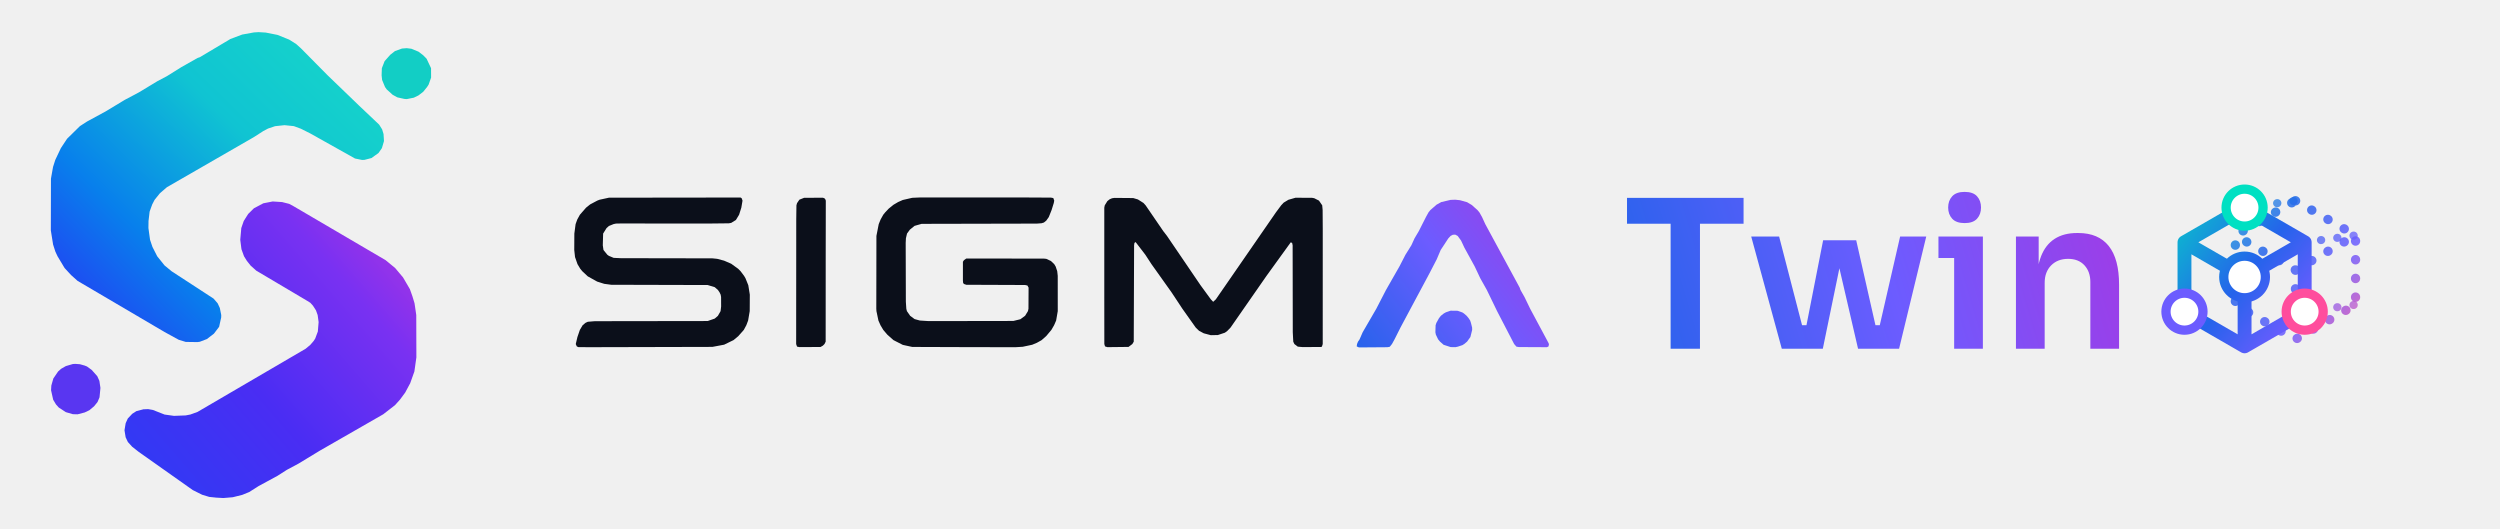
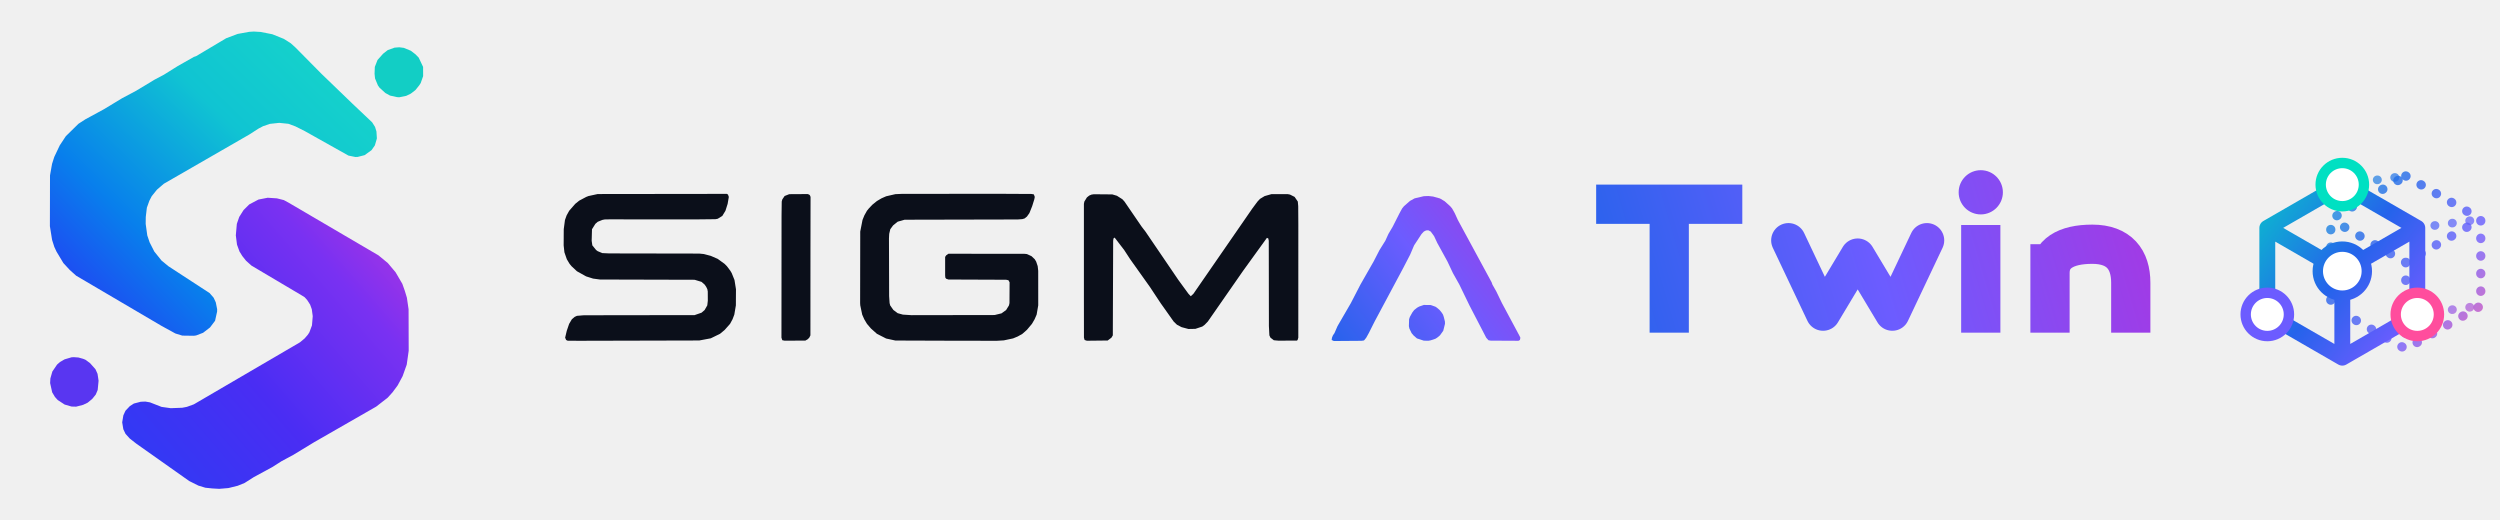
- <svg xmlns="http://www.w3.org/2000/svg" width="1276" height="270" viewBox="0 0 1276 270" fill="none">
+ <svg xmlns="http://www.w3.org/2000/svg" width="1300" height="270" viewBox="0 0 1300 270" fill="none">
  <path fill-rule="evenodd" clip-rule="evenodd" d="M183.372 54L193.512 63.6L195.024 66L195.756 68.4L195.984 72L194.928 75.6L193.2 78.084L189.6 80.676L186 81.6L184.8 81.636L181.2 80.904L158.4 68.124L153.6 65.712L150 64.38L145.2 63.888L140.4 64.404L136.8 65.616L134.4 66.888L129.6 69.972L85.2 95.544L81.6 98.652L78.9 102L77.664 104.4L76.368 108L75.804 112.8L75.756 116.4L76.584 122.4L77.796 126L80.232 130.8L84 135.492L87.6 138.456L108.996 152.4L111.084 154.8L112.2 157.2L112.92 160.8L112.896 162L111.84 166.8L109.2 170.28L105.6 173.052L102 174.432L100.8 174.6L94.8 174.516L91.2 173.412L84 169.464L39.6 143.364L36.288 140.4L32.964 136.8L29.364 130.8L28.248 128.4L27.096 124.8L25.944 117.6L26.004 91.2L27.072 85.2L28.224 81.6L31.068 75.6L34.248 70.8L40.8 64.368L44.4 62.04L54 56.82L63.6 51.012L70.8 47.196L80.4 41.4L85.2 38.868L92.4 34.368L100.8 29.604L102 29.184L117.6 19.896L123.6 17.64L129.6 16.548L132 16.404L135.6 16.62L141.6 17.808L147.6 20.22L151.2 22.5L153.6 24.66L167.184 38.4L183.372 54Z" fill="url(#paint0_linear_5_114)" />
  <path fill-rule="evenodd" clip-rule="evenodd" d="M110.4 253.992L106.8 253.62L103.2 252.528L98.4 250.14L70.8 230.64L67.44 228L65.268 225.6L64.128 223.2L63.54 219.6L64.14 216L65.232 213.6L67.5 211.2L69.6 209.844L73.2 208.908L75.6 208.812L78 209.232L84 211.584L88.8 212.256L94.8 212.028L97.2 211.56L100.8 210.252L156 177.996L158.4 175.992L160.116 174L160.884 172.8L162.228 169.2L162.624 164.4L162.132 160.8L161.268 158.4L159.72 156L158.4 154.548L156.888 153.6L130.8 138.144L127.956 135.6L126 133.14L124.548 130.8L123.24 127.2L122.628 122.4L123.156 116.4L124.404 112.8L126.672 109.2L129.6 106.308L134.4 103.764L139.2 102.828L144 103.14L147.6 104.052L150 105.348L196.8 132.78L201.684 136.8L205.716 141.6L209.22 147.6L210.492 151.2L211.584 154.8L212.46 160.8L212.52 182.4L211.5 189.6L209.364 195.6L206.784 200.4L204.12 204L201.6 206.796L195.6 211.452L163.2 230.04L152.4 236.604L146.4 239.82L141.6 242.88L132 248.088L127.2 251.136L123.6 252.6L118.8 253.788L114 254.196L110.4 253.992Z" fill="url(#paint1_linear_5_114)" />
  <path fill-rule="evenodd" clip-rule="evenodd" d="M217.98 44.4L216 46.86L213.6 48.696L211.2 49.86L207.6 50.58L206.4 50.496L202.8 49.692L200.4 48.372L197.352 45.6L196.512 44.4L195.024 40.8L194.772 38.4L194.904 34.8L196.308 31.2L199.2 27.948L201.6 26.064L205.2 24.768L207.6 24.588L210 24.888L213.6 26.376L216 28.2L217.752 30L220.008 34.8L220.032 39.6L218.76 43.2L217.98 44.4Z" fill="#12CEC5" />
  <path fill-rule="evenodd" clip-rule="evenodd" d="M46.8 188.808L49.644 192L50.724 194.4L51.264 198L50.796 202.8L49.776 205.2L48 207.384L45.6 209.388L43.2 210.528L39.6 211.464L37.2 211.404L33.6 210.36L30 208.008L28.56 206.4L27.132 204L26.064 199.2L26.196 196.8L27.216 193.2L29.664 189.6L31.2 188.232L33.6 186.852L37.2 185.796L38.4 185.724L40.8 185.904L43.2 186.576L44.4 187.056L46.8 188.808Z" fill="#5936F1" />
  <path fill-rule="evenodd" clip-rule="evenodd" d="M361.2 114.1L316.8 114.064L314.4 114.112L313.2 114.364L310.8 115.336L309.6 116.392L307.836 119.2L307.668 125.2L308.016 127.6L309.96 130L310.8 130.612L313.2 131.608L316.8 131.776L363.6 131.86L366 132.1L369.6 133.048L373.2 134.608L376.776 137.2L378 138.436L379.776 140.8L380.484 142L381.936 145.6L382.704 150.4L382.656 158.8L381.84 163.6L380.928 166L379.632 168.4L376.8 171.592L374.4 173.584L369.6 175.924L363.6 177.052L301.2 177.208L295.2 177.172L294.396 176.8L293.868 175.6L294.72 172L295.956 168.4L297.384 166L298.8 164.8L300 164.236L303.6 163.936L361.2 163.852L364.8 162.604L366.42 161.2L367.788 158.8L368.064 156.4L368.04 151.6L367.824 150.4L367.248 149.2L366.432 148L364.8 146.572L361.2 145.48L312 145.348L308.4 144.868L304.8 143.728L300 141.052L297.168 138.4L296.184 137.2L294.744 134.8L293.496 131.2L293.1 127.6L293.148 119.2L293.784 114.4L294.648 112L295.98 109.6L299.124 106L301.2 104.332L304.836 102.4L306 101.944L310.8 100.9L378 100.816L378.564 101.2L378.984 102.4L378.372 106L377.232 109.6L375.6 112.288L373.2 113.764L372 113.98L361.2 114.1ZM421.44 131.2L421.416 174.4L420.816 175.6L420 176.416L418.8 177.1L408 177.16L406.8 176.908L406.356 175.6L406.404 112L406.5 104.8L406.8 103.696L408 101.92L410.4 100.972L420 100.912L420.768 101.2L421.2 101.644L421.488 102.4L421.44 131.2ZM496.8 177.184L465.6 177.076L460.8 176.032L456 173.584L452.88 170.8L450.828 168.4L449.4 166L448.344 163.6L447.336 158.8L447.264 157.6L447.324 120.4L448.5 114.4L449.472 112L450.816 109.6L451.788 108.4L453.6 106.48L456 104.536L458.4 103.12L460.8 102.064L465.6 100.96L469.2 100.804L520.8 100.78L536.4 100.864L537.6 101.08L538.08 102.4L537.852 103.6L536.736 107.2L535.296 110.8L534 112.624L532.8 113.584L531.6 113.944L529.2 114.124L470.4 114.256L466.8 115.276L464.4 117.22L462.948 119.2L462.384 121.6L462.264 124L462.348 154L462.588 157.6L462.888 158.8L464.556 161.2L466.8 162.856L469.488 163.6L474 163.888L517.2 163.816L520.8 162.94L523.2 161.188L524.664 158.8L524.928 157.6L524.988 146.8L524.4 145.732L523.2 145.468L493.2 145.348L492 144.94L491.58 144.4L491.472 143.2V133.6L492 132.796L493.2 131.944L532.8 131.992L534 132.112L536.4 133.216L538.068 134.8L538.8 136.012L539.604 138.4L539.868 140.8L539.88 158.8L539.052 163.6L538.008 166L536.616 168.4L534 171.52L531.6 173.632L529.2 174.976L526.8 175.972L522 176.992L518.4 177.208L496.8 177.184ZM563.628 151.6V106L563.868 104.8L565.2 102.652L566.4 101.692L567.6 101.188L568.8 101.008L578.4 101.092L580.8 101.8L583.632 103.6L584.724 104.8L593.76 118L595.62 120.4L612.768 145.6L618 152.764L619.2 154.048L620.556 152.8L651.228 108.4L653.904 104.8L655.2 103.42L657.6 101.968L661.2 100.936L669.6 100.948L670.8 101.176L673.2 102.388L674.856 104.8L675.072 107.2L675.132 116.8L675.12 175.6L674.748 176.8L674.4 177.1L664.8 177.148L662.4 176.932L660.648 175.6L660.084 174.4L659.832 169.6L659.76 125.2L659.508 124L658.8 123.676L646.428 140.8L628.068 167.2L626.4 168.916L625.2 169.804L621.6 171.004L618 171.076L614.4 170.116L612 168.844L610.308 167.2L603.504 157.6L597.948 149.2L587.7 134.8L584.568 130L579.6 123.532L579.012 124L578.844 125.2L578.664 174.4L577.944 175.6L576 177.064L565.2 177.184L564 176.8L563.652 175.6L563.628 151.6Z" fill="#0B0F1A" />
  <path fill-rule="evenodd" clip-rule="evenodd" d="M727.788 110.8L729.108 108.4L730.08 107.2L733.2 104.476L735.6 103.144L740.4 102.016L742.8 101.932L745.2 102.196L748.8 103.204L751.2 104.632L754.068 107.2L755.088 108.4L756.444 110.8L758.088 114.4L775.644 146.8L776.064 148L778.104 151.6L781.008 157.6L790.008 174.4L790.596 175.6L790.368 176.8L789.6 177.208L775.2 177.136L774 176.932L772.824 175.6L764.112 158.8L758.88 148L755.52 142L752.688 136L747.42 126.4L745.728 122.8L744 120.424L742.8 119.776L741.6 119.8L740.4 120.4L739.2 121.696L735.324 127.6L733.284 132.4L729.6 139.504L714.792 167.2L711.78 173.2L710.448 175.6L709.5 176.8L709.2 177.052L708 177.22L693.6 177.328L692.46 176.8L692.628 175.6L693.12 174.4L693.936 173.2L695.496 169.6L702.456 157.6L707.412 148L714.264 136L717.36 130L720.36 125.2L722.004 121.6L724.14 118L727.788 110.8ZM749.58 162.4L750.372 163.6L750.768 164.8L751.368 167.2L751.392 168.4L750.492 172L748.8 174.364L747.312 175.6L746.4 176.164L744 176.956L742.8 177.196L740.4 177.148L736.8 175.972L735.012 174.4L734.016 173.2L732.864 170.8L732.624 169.6L732.732 166L733.128 164.8L734.4 162.496L735.384 161.2L736.908 160L738 159.388L740.4 158.572L744 158.62L746.4 159.472L747.204 160L748.596 161.2L749.58 162.4Z" fill="url(#paint2_linear_5_114)" />
-   <path d="M852.682 178.0V112.075H867.66V178.0ZM830.426 114.185V101.0H889.916V114.185Z M919.662 178.0 930.526 122.623H947.403L959.955 178.0H948.352L935.589 122.94H941.707L930.368 178.0ZM915.284 178.0 915.232 165.975H926.887L926.94 178.0ZM909.43 178.0 893.819 120.725H908.059L922.879 178.0ZM951.991 178.0 952.044 165.975H963.699L963.647 178.0ZM956.685 178.0 969.817 120.725H983.16L969.29 178.0Z M997.4 178.0V120.725H1012.062V178.0ZM989.384 131.695V120.725H1012.062V131.695ZM1002.753 113.868Q998.455 113.868 996.398 111.627Q994.341 109.386 994.341 105.905Q994.341 102.424 996.404 100.183Q998.467 97.941 1002.727 97.941Q1007.051 97.941 1009.082 100.183Q1011.112 102.424 1011.112 105.905Q1011.112 109.386 1009.082 111.627Q1007.051 113.868 1002.753 113.868Z M1028.938 178.0V120.725H1040.541V145.301H1039.486Q1039.486 136.599 1041.78 130.745Q1044.075 124.891 1048.689 121.911Q1053.304 118.932 1060.108 118.932H1060.74Q1071.025 118.932 1076.299 125.55Q1081.573 132.169 1081.573 145.249V178.0H1066.911V143.93Q1066.911 138.656 1063.878 135.386Q1060.846 132.116 1055.572 132.116Q1050.192 132.116 1046.896 135.465Q1043.6 138.814 1043.6 144.352V178.0Z" fill="url(#twT)" />
-   <g transform="translate(1077.196 58.77) scale(1.18)">
-     <path d="M80 37L106 52L106 82L80 97L54 82L54 52Z M80 67L54 52 M80 67L106 52 M80 67L80 97" stroke="url(#twG)" stroke-width="4" stroke-linecap="round" stroke-linejoin="round" stroke-dasharray="0.1 8" opacity=".85" />
-     <path d="M84 55L106 52 M84 85L106 82 M58 40L80 37" stroke="url(#twG)" stroke-width="3.5" stroke-linecap="round" stroke-dasharray="0.1 7" opacity=".75" />
-     <path d="M58 40L84 55L84 85L58 100L32 85L32 55Z M58 70L32 55 M58 70L84 55 M58 70L58 100" stroke="url(#twG)" stroke-width="6" stroke-linecap="round" stroke-linejoin="round" />
-     <circle cx="58" cy="40" r="8" fill="white" stroke="#00E0C2" stroke-width="4" />
-     <circle cx="84" cy="85" r="8" fill="white" stroke="#FF4D9D" stroke-width="4" />
-     <circle cx="32" cy="85" r="8" fill="white" stroke="#6C5CFF" stroke-width="4" />
-     <circle cx="58" cy="70" r="9" fill="white" stroke="url(#twG)" stroke-width="4" />
+   <g stroke="url(#twT)" stroke-width="20.4" stroke-linejoin="round" fill="none">
+     <path d="M830 106.2H906M868 106.2V173" />
+     <path d="M930 125L948 163L966 133L984 163L1002 125" stroke-width="18" stroke-linecap="round" />
+     <path d="M1030 117V173" />
+     <path d="M1066 173V127M1066 142C1066 132 1074 127 1088 127C1102 127 1108 135 1108 147V173" />
+   </g>
+   <circle cx="1030" cy="100" r="11.5" fill="url(#twT)" />
+   <g transform="translate(1131 36) scale(1.5)">
+     <path d="M80 37L106 52V82L80 97L54 82V52Z M80 67L54 52M80 67L106 52M80 67V97" stroke="url(#twG)" stroke-width="3.2" stroke-linecap="round" stroke-linejoin="round" stroke-dasharray="0.1 6" opacity=".8" />
+     <path d="M84 55L106 52M84 85L106 82M58 40L80 37" stroke="url(#twG)" stroke-width="3" stroke-linecap="round" stroke-dasharray="0.1 6" opacity=".7" />
+     <path d="M58 40L84 55V85L58 100L32 85V55Z M58 70L32 55M58 70L84 55M58 70V100" stroke="url(#twG)" stroke-width="5.5" stroke-linecap="round" stroke-linejoin="round" />
+     <circle cx="58" cy="40" r="7.5" fill="white" stroke="#00E0C2" stroke-width="3.6" />
+     <circle cx="84" cy="85" r="7.5" fill="white" stroke="#FF4D9D" stroke-width="3.6" />
+     <circle cx="32" cy="85" r="7.5" fill="white" stroke="#6C5CFF" stroke-width="3.6" />
+     <circle cx="58" cy="70" r="8.5" fill="white" stroke="url(#twG)" stroke-width="3.6" />
  </g>
  <defs>
    <linearGradient id="paint0_linear_5_114" x1="186" y1="14.4" x2="36" y2="168" gradientUnits="userSpaceOnUse">
      <stop stop-color="#17D8C8" />
      <stop offset="0.38" stop-color="#10C4D2" />
      <stop offset="0.72" stop-color="#087FEC" />
      <stop offset="1" stop-color="#2638F4" />
    </linearGradient>
    <linearGradient id="paint1_linear_5_114" x1="36" y1="252" x2="216" y2="96" gradientUnits="userSpaceOnUse">
      <stop stop-color="#2540F4" />
      <stop offset="0.45" stop-color="#4A2DF3" />
      <stop offset="0.74" stop-color="#7931F2" />
      <stop offset="1" stop-color="#C136DB" />
    </linearGradient>
    <linearGradient id="paint2_linear_5_114" x1="690" y1="176.8" x2="786" y2="102.4" gradientUnits="userSpaceOnUse">
      <stop stop-color="#2563EB" />
      <stop offset="0.52" stop-color="#6C5CFF" />
      <stop offset="1" stop-color="#A23AE5" />
    </linearGradient>
    <linearGradient id="paint3_linear_5_114" x1="828" y1="178" x2="954" y2="101.2" gradientUnits="userSpaceOnUse">
      <stop stop-color="#6C5CFF" />
      <stop offset="0.55" stop-color="#6C5CFF" />
      <stop offset="1" stop-color="#00E0C2" />
    </linearGradient>
    <linearGradient id="paint4_linear_5_114" x1="828" y1="178" x2="954" y2="101.2" gradientUnits="userSpaceOnUse">
      <stop stop-color="#6C5CFF" />
      <stop offset="0.55" stop-color="#6C5CFF" />
      <stop offset="1" stop-color="#00E0C2" />
    </linearGradient>
    <linearGradient id="paint5_linear_5_114" x1="998.4" y1="109.6" x2="1053.47" y2="161.083" gradientUnits="userSpaceOnUse">
      <stop stop-color="#00E0C2" />
      <stop offset="0.48" stop-color="#2563EB" />
      <stop offset="0.74" stop-color="#6C5CFF" />
      <stop offset="1" stop-color="#FF4D9D" />
    </linearGradient>
    <linearGradient id="paint6_linear_5_114" x1="1014.6" y1="128.2" x2="1030.2" y2="143.8" gradientUnits="userSpaceOnUse">
      <stop stop-color="#00E0C2" />
      <stop offset="0.48" stop-color="#2563EB" />
      <stop offset="0.74" stop-color="#6C5CFF" />
      <stop offset="1" stop-color="#FF4D9D" />
    </linearGradient>
-     <linearGradient id="twT" x1="828" y1="178" x2="1088" y2="101" gradientUnits="userSpaceOnUse">
+     <linearGradient id="twT" x1="830" y1="178" x2="1110" y2="96" gradientUnits="userSpaceOnUse">
      <stop stop-color="#2563EB" />
      <stop offset="0.52" stop-color="#6C5CFF" />
      <stop offset="1" stop-color="#A23AE5" />
    </linearGradient>
    <linearGradient id="twG" x1="20" y1="30" x2="110" y2="100" gradientUnits="userSpaceOnUse">
      <stop stop-color="#00E0C2" />
      <stop offset="0.48" stop-color="#2563EB" />
      <stop offset="0.74" stop-color="#6C5CFF" />
      <stop offset="1" stop-color="#FF4D9D" />
    </linearGradient>
  </defs>
</svg>
